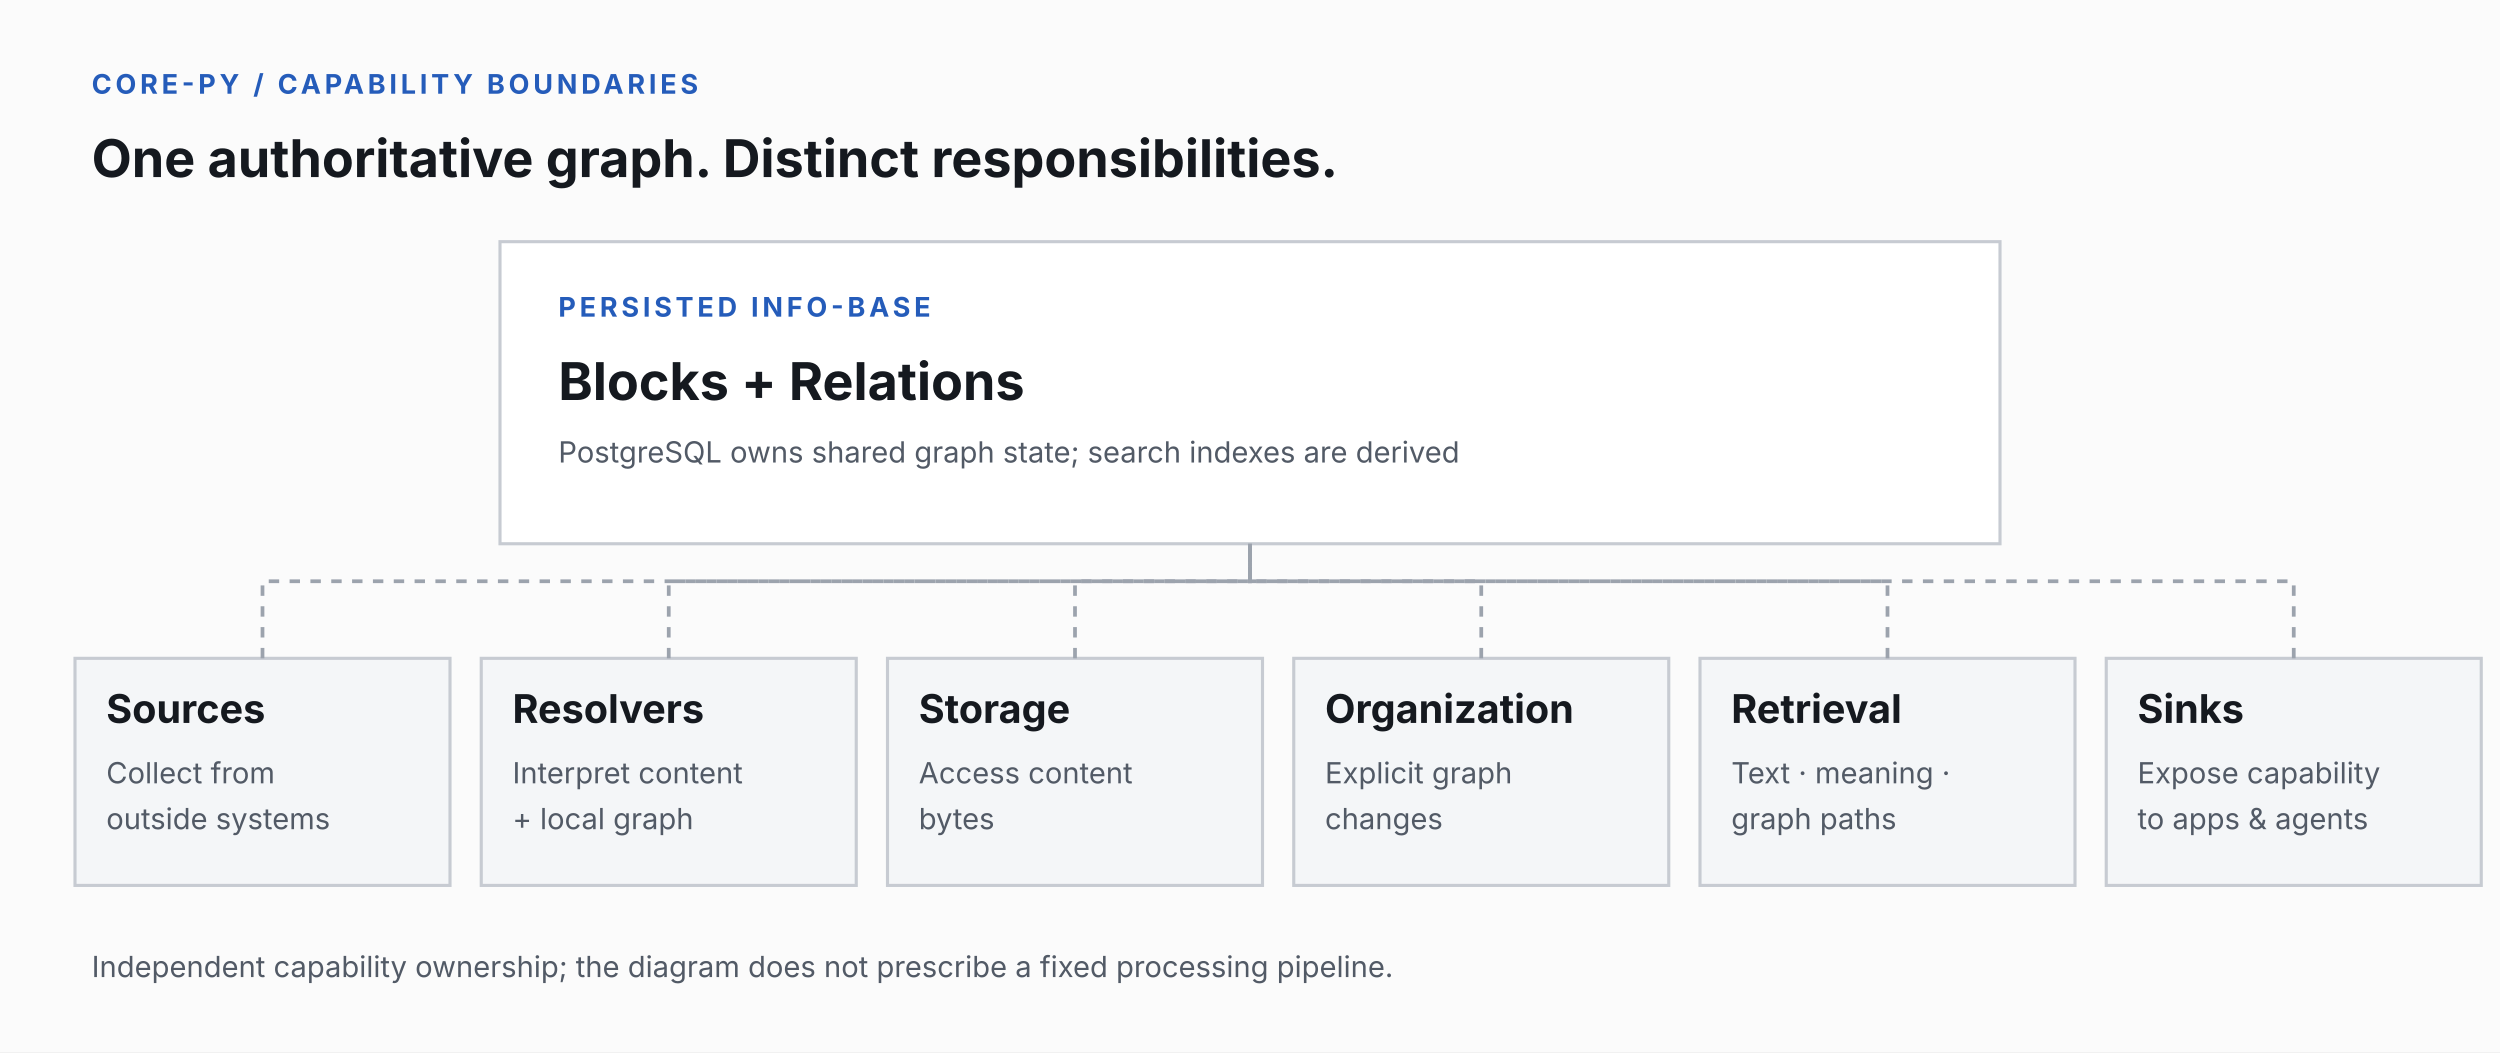
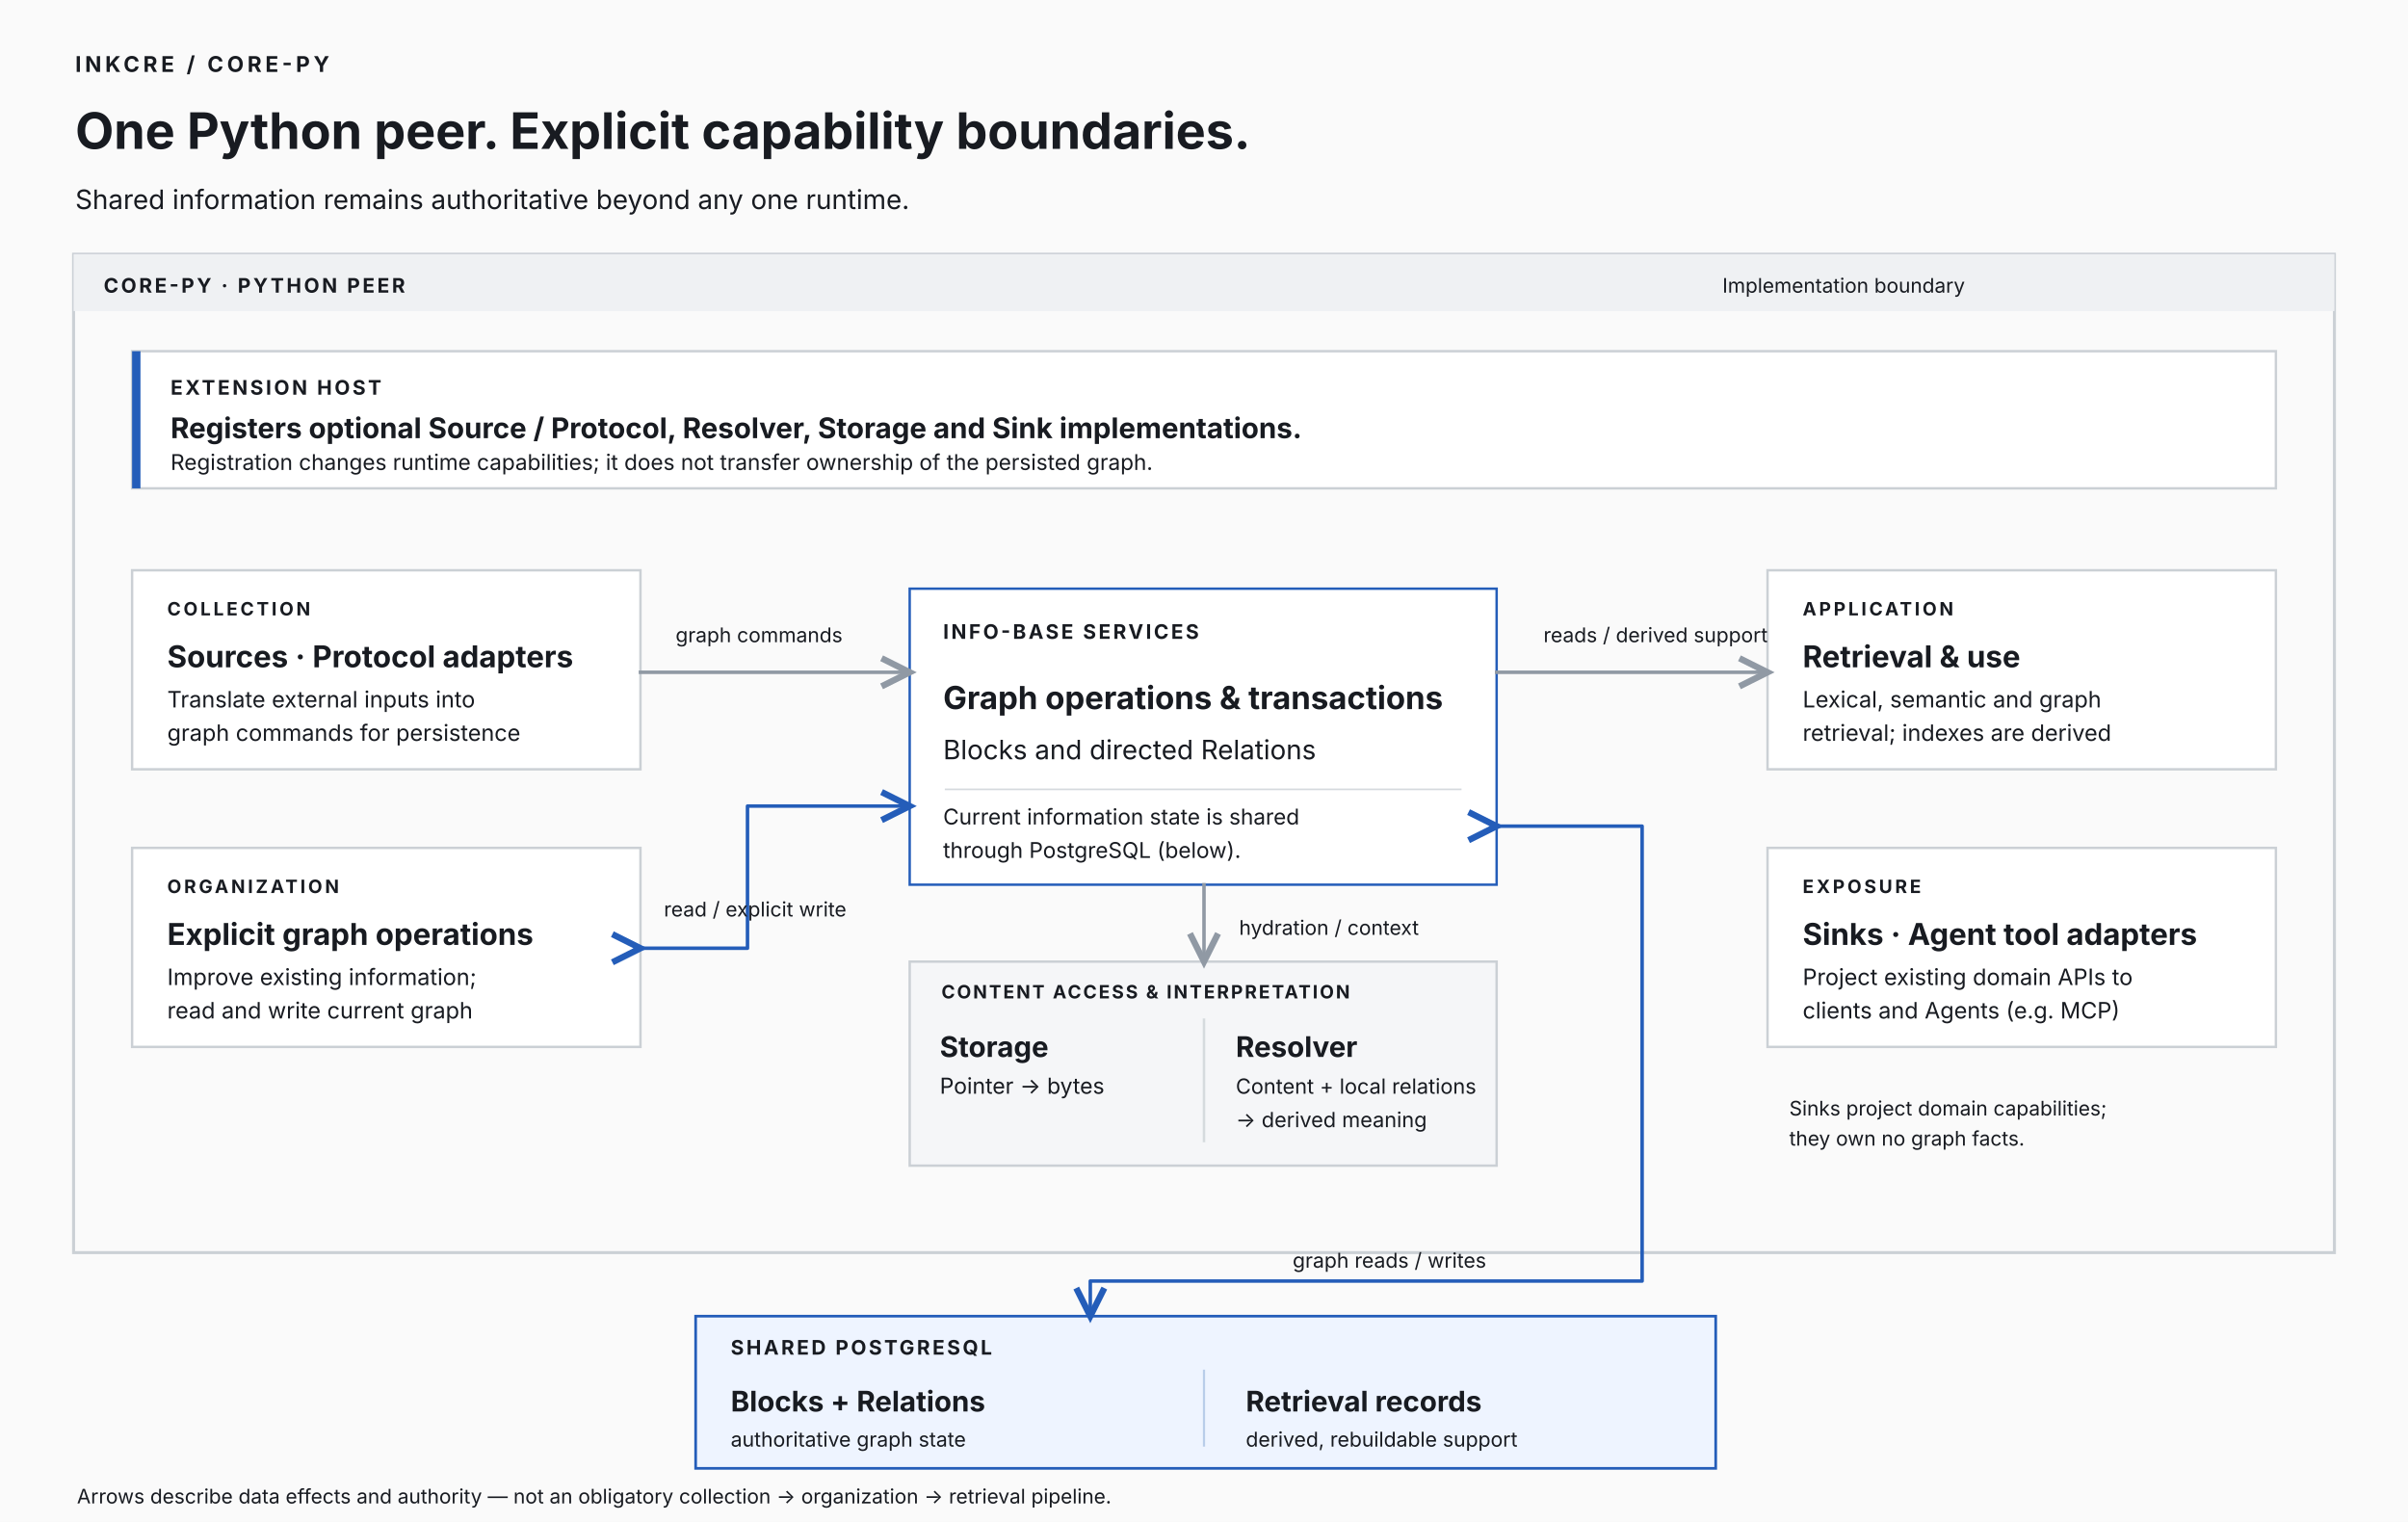
- <svg xmlns="http://www.w3.org/2000/svg" width="1200" height="505" viewBox="0 0 1200 505" role="img" aria-label="InKCre Core Capability Ownership">
-   <style>
-   .canvas{fill:#fbfbfb}.surface{fill:#fff;stroke:#c7cbd2;stroke-width:1.5}.muted{fill:#f4f6f8;stroke:#c7cbd2;stroke-width:1.5}
-   .ink{fill:#15191f}.sub{fill:#525a66}.hint{fill:#6d7480}.accent{fill:#255cba}.blue{fill:#edf3ff;stroke:#255cba;stroke-width:1.5}
-   .line{fill:none;stroke:#9199a3;stroke-width:2}.active{fill:none;stroke:#255cba;stroke-width:2}.dash{fill:none;stroke:#9ca3ad;stroke-width:1.8;stroke-dasharray:5,5}
-   text{font-family:Inter,ui-sans-serif,system-ui,-apple-system,"Segoe UI",Arial,sans-serif}
-   .k{font-size:13px;font-weight:700;letter-spacing:1.8px}.h{font-size:25px;font-weight:650}.name{font-size:19px;font-weight:650}.body{font-size:16px}.small{font-size:14px}.mono{font-family:ui-monospace,SFMono-Regular,Consolas,monospace;font-size:14px}
- </style>
+ <svg xmlns="http://www.w3.org/2000/svg" baseProfile="full" height="910px" version="1.1" viewBox="0 0 1440 910" width="1440px">
  <defs>
-     <marker id="arrow" markerWidth="9" markerHeight="9" refX="7" refY="4" orient="auto">
-       <path d="M1 1 L7 4 L1 7" fill="none" stroke="#9199a3" stroke-width="1.5" />
+     <marker id="arrow" markerHeight="10" markerWidth="12" orient="auto" refX="9" refY="5">
+       <path d="M1,1 L9,5 L1,9" fill="none" stroke="#9099a4" stroke-width="1.8" />
+     </marker>
+     <marker id="arrow-blue" markerHeight="10" markerWidth="12" orient="auto" refX="9" refY="5">
+       <path d="M1,1 L9,5 L1,9" fill="none" stroke="#245db9" stroke-width="1.8" />
    </marker>
  </defs>
-   <rect class="canvas" width="1200" height="505" />
-   <text class="k accent" x="44" y="45">CORE-PY / CAPABILITY BOUNDARIES</text>
-   <text class="h ink" x="44" y="85">One authoritative graph. Distinct responsibilities.</text>
-   <rect class="surface" x="240" y="116" width="720" height="145" />
-   <text class="k accent" x="268" y="152">PERSISTED INFO-BASE</text>
-   <text class="h ink" x="268" y="192">Blocks + Relations</text>
-   <text class="small sub" x="268" y="222">PostgreSQL owns shared graph state; search indexes are derived</text>
-   <rect class="muted" x="36" y="316" width="180" height="109" />
-   <text class="name ink" x="51" y="347">Sources</text>
-   <text class="small sub" x="51" y="376">Collect from</text>
-   <text class="small sub" x="51" y="398">outside systems</text>
-   <path class="dash" d="M126 316 V279 H600 V261" />
-   <rect class="muted" x="231" y="316" width="180" height="109" />
-   <text class="name ink" x="246" y="347">Resolvers</text>
-   <text class="small sub" x="246" y="376">Interpret content</text>
-   <text class="small sub" x="246" y="398">+ local graph</text>
-   <path class="dash" d="M321 316 V279 H600 V261" />
-   <rect class="muted" x="426" y="316" width="180" height="109" />
-   <text class="name ink" x="441" y="347">Storage</text>
-   <text class="small sub" x="441" y="376">Access content</text>
-   <text class="small sub" x="441" y="398">bytes</text>
-   <path class="dash" d="M516 316 V279 H600 V261" />
-   <rect class="muted" x="621" y="316" width="180" height="109" />
-   <text class="name ink" x="636" y="347">Organization</text>
-   <text class="small sub" x="636" y="376">Explicit graph</text>
-   <text class="small sub" x="636" y="398">changes</text>
-   <path class="dash" d="M711 316 V279 H600 V261" />
-   <rect class="muted" x="816" y="316" width="180" height="109" />
-   <text class="name ink" x="831" y="347">Retrieval</text>
-   <text class="small sub" x="831" y="376">Text · meaning ·</text>
-   <text class="small sub" x="831" y="398">graph paths</text>
-   <path class="dash" d="M906 316 V279 H600 V261" />
-   <rect class="muted" x="1011" y="316" width="180" height="109" />
-   <text class="name ink" x="1026" y="347">Sinks</text>
-   <text class="small sub" x="1026" y="376">Expose capability</text>
-   <text class="small sub" x="1026" y="398">to apps &amp; agents</text>
-   <path class="dash" d="M1101 316 V279 H600 V261" />
-   <text class="small sub" x="44" y="469">Independent capability ownership; the diagram does not prescribe a fixed processing pipeline.</text>
+   <rect fill="#fafafa" height="910" width="1440" x="0" y="0" />
+   <style type="text/css">text{font-family:Inter,ui-sans-serif,system-ui,-apple-system,"Segoe UI",Arial,sans-serif;fill:#181b21} .mono{font-family:ui-monospace,SFMono-Regular,Consolas,monospace}</style>
+   <text fill="#245db9" font-size="13" font-weight="700" letter-spacing="2.15" x="45" y="43">INKCRE / CORE-PY</text>
+   <text font-size="30" font-weight="700" x="45" y="89">One Python peer. Explicit capability boundaries.</text>
+   <text fill="#515966" font-size="16" font-weight="400" x="45" y="125">Shared information remains authoritative beyond any one runtime.</text>
+   <rect fill="none" height="597" stroke="#cbd0d5" stroke-width="1.8" width="1352" x="44" y="152" />
+   <rect fill="#eff1f3" height="34" stroke="none" width="1352" x="44" y="152" />
+   <text fill="#515966" font-size="12" font-weight="700" letter-spacing="1.5" x="62" y="175">CORE-PY  ·  PYTHON PEER</text>
+   <text fill="#68717d" font-size="12" font-weight="400" x="1030" y="175">Implementation boundary</text>
+   <rect fill="#ffffff" height="82" stroke="#cbd0d5" stroke-width="1.45" width="1282" x="79" y="210" />
+   <rect fill="#245db9" height="82" width="5" x="79" y="210" />
+   <text fill="#245db9" font-size="12" font-weight="700" letter-spacing="1.5" x="102" y="236">EXTENSION HOST</text>
+   <text font-size="17" font-weight="700" x="102" y="262">Registers optional Source / Protocol, Resolver, Storage and Sink implementations.</text>
+   <text fill="#515966" font-size="13" font-weight="400" x="102" y="281">Registration changes runtime capabilities; it does not transfer ownership of the persisted graph.</text>
+   <rect fill="#ffffff" height="119" stroke="#cbd0d5" stroke-width="1.45" width="304" x="79" y="341" />
+   <text fill="#245db9" font-size="11" font-weight="700" letter-spacing="1.6" x="100" y="368">COLLECTION</text>
+   <text font-size="18" font-weight="700" x="100" y="399">Sources · Protocol adapters</text>
+   <text fill="#515966" font-size="13.5" font-weight="400" x="100" y="423">Translate external inputs into</text>
+   <text fill="#515966" font-size="13.5" font-weight="400" x="100" y="443">graph commands for persistence</text>
+   <rect fill="#ffffff" height="119" stroke="#cbd0d5" stroke-width="1.45" width="304" x="79" y="507" />
+   <text fill="#245db9" font-size="11" font-weight="700" letter-spacing="1.6" x="100" y="534">ORGANIZATION</text>
+   <text font-size="18" font-weight="700" x="100" y="565">Explicit graph operations</text>
+   <text fill="#515966" font-size="13.5" font-weight="400" x="100" y="589">Improve existing information;</text>
+   <text fill="#515966" font-size="13.5" font-weight="400" x="100" y="609">read and write current graph</text>
+   <rect fill="#ffffff" height="177" stroke="#245db9" stroke-width="1.45" width="351" x="544" y="352" />
+   <text fill="#245db9" font-size="12" font-weight="700" letter-spacing="1.45" x="564" y="382">INFO-BASE SERVICES</text>
+   <text font-size="19" font-weight="700" x="564" y="424">Graph operations &amp; transactions</text>
+   <text fill="#515966" font-size="16" font-weight="400" x="564" y="454">Blocks and directed Relations</text>
+   <line stroke="#d5dade" stroke-width="1" x1="565" x2="874" y1="472" y2="472" />
+   <text fill="#515966" font-size="13" font-weight="400" x="564" y="493">Current information state is shared</text>
+   <text fill="#515966" font-size="13" font-weight="400" x="564" y="513">through PostgreSQL (below).</text>
+   <rect fill="#ffffff" height="119" stroke="#cbd0d5" stroke-width="1.45" width="304" x="1057" y="341" />
+   <text fill="#245db9" font-size="11" font-weight="700" letter-spacing="1.6" x="1078" y="368">APPLICATION</text>
+   <text font-size="18" font-weight="700" x="1078" y="399">Retrieval &amp; use</text>
+   <text fill="#515966" font-size="13.5" font-weight="400" x="1078" y="423">Lexical, semantic and graph</text>
+   <text fill="#515966" font-size="13.5" font-weight="400" x="1078" y="443">retrieval; indexes are derived</text>
+   <rect fill="#ffffff" height="119" stroke="#cbd0d5" stroke-width="1.45" width="304" x="1057" y="507" />
+   <text fill="#245db9" font-size="11" font-weight="700" letter-spacing="1.6" x="1078" y="534">EXPOSURE</text>
+   <text font-size="18" font-weight="700" x="1078" y="565">Sinks · Agent tool adapters</text>
+   <text fill="#515966" font-size="13.5" font-weight="400" x="1078" y="589">Project existing domain APIs to</text>
+   <text fill="#515966" font-size="13.5" font-weight="400" x="1078" y="609">clients and Agents (e.g. MCP)</text>
+   <rect fill="#f5f6f8" height="122" stroke="#cbd0d5" stroke-width="1.45" width="351" x="544" y="575" />
+   <text fill="#245db9" font-size="11" font-weight="700" letter-spacing="1.15" x="563" y="597">CONTENT ACCESS &amp; INTERPRETATION</text>
+   <line stroke="#d5dade" stroke-width="1.5" x1="720" x2="720" y1="609" y2="683" />
+   <text font-size="17" font-weight="700" x="562" y="632">Storage</text>
+   <text fill="#515966" font-size="13.2" font-weight="400" x="562" y="654">Pointer → bytes</text>
+   <text font-size="17" font-weight="700" x="739" y="632">Resolver</text>
+   <text fill="#515966" font-size="12.5" font-weight="400" x="739" y="654">Content + local relations</text>
+   <text fill="#515966" font-size="12.5" font-weight="400" x="739" y="674">→ derived meaning</text>
+   <path d="M383 402 H544" fill="none" marker-end="url(#arrow)" stroke="#9099a4" stroke-linecap="square" stroke-linejoin="round" stroke-width="2.1" />
+   <text fill="#68717d" font-size="12.1" font-weight="400" x="404" y="384">graph commands</text>
+   <path d="M383 567 H447 V482 H544" fill="none" marker-end="url(#arrow-blue)" marker-start="url(#arrow-blue)" stroke="#245db9" stroke-linecap="square" stroke-linejoin="round" stroke-width="2.1" />
+   <text fill="#68717d" font-size="12.1" font-weight="400" x="397" y="548">read / explicit write</text>
+   <path d="M895 402 H1057" fill="none" marker-end="url(#arrow)" stroke="#9099a4" stroke-linecap="square" stroke-linejoin="round" stroke-width="2.1" />
+   <text fill="#68717d" font-size="12.1" font-weight="400" x="923" y="384">reads / derived support</text>
+   <path d="M720 529 V575" fill="none" marker-end="url(#arrow)" stroke="#9099a4" stroke-linecap="square" stroke-linejoin="round" stroke-width="2.1" />
+   <text fill="#68717d" font-size="12.1" font-weight="400" x="741" y="559">hydration / context</text>
+   <text fill="#68717d" font-size="12" font-weight="400" x="1070" y="667">Sinks project domain capabilities;</text>
+   <text fill="#68717d" font-size="12" font-weight="400" x="1070" y="685">they own no graph facts.</text>
+   <rect fill="#eef4ff" height="91" stroke="#245db9" stroke-width="1.6" width="610" x="416" y="787" />
+   <text fill="#245db9" font-size="12" font-weight="700" letter-spacing="1.45" x="437" y="810">SHARED POSTGRESQL</text>
+   <line stroke="#b9cde9" stroke-width="1.3" x1="720" x2="720" y1="819" y2="865" />
+   <text font-size="17" font-weight="700" x="437" y="844">Blocks + Relations</text>
+   <text fill="#515966" font-size="12.2" font-weight="400" x="437" y="865">authoritative graph state</text>
+   <text font-size="17" font-weight="700" x="745" y="844">Retrieval records</text>
+   <text fill="#515966" font-size="12.2" font-weight="400" x="745" y="865">derived, rebuildable support</text>
+   <path d="M895 494 H982 V766 H652 V787" fill="none" marker-end="url(#arrow-blue)" marker-start="url(#arrow-blue)" stroke="#245db9" stroke-linecap="square" stroke-linejoin="round" stroke-width="2.1" />
+   <text fill="#68717d" font-size="12.2" font-weight="400" x="773" y="758">graph reads / writes</text>
+   <text fill="#515966" font-size="12" font-weight="400" x="46" y="899">Arrows describe data effects and authority — not an obligatory collection → organization → retrieval pipeline.</text>
</svg>
